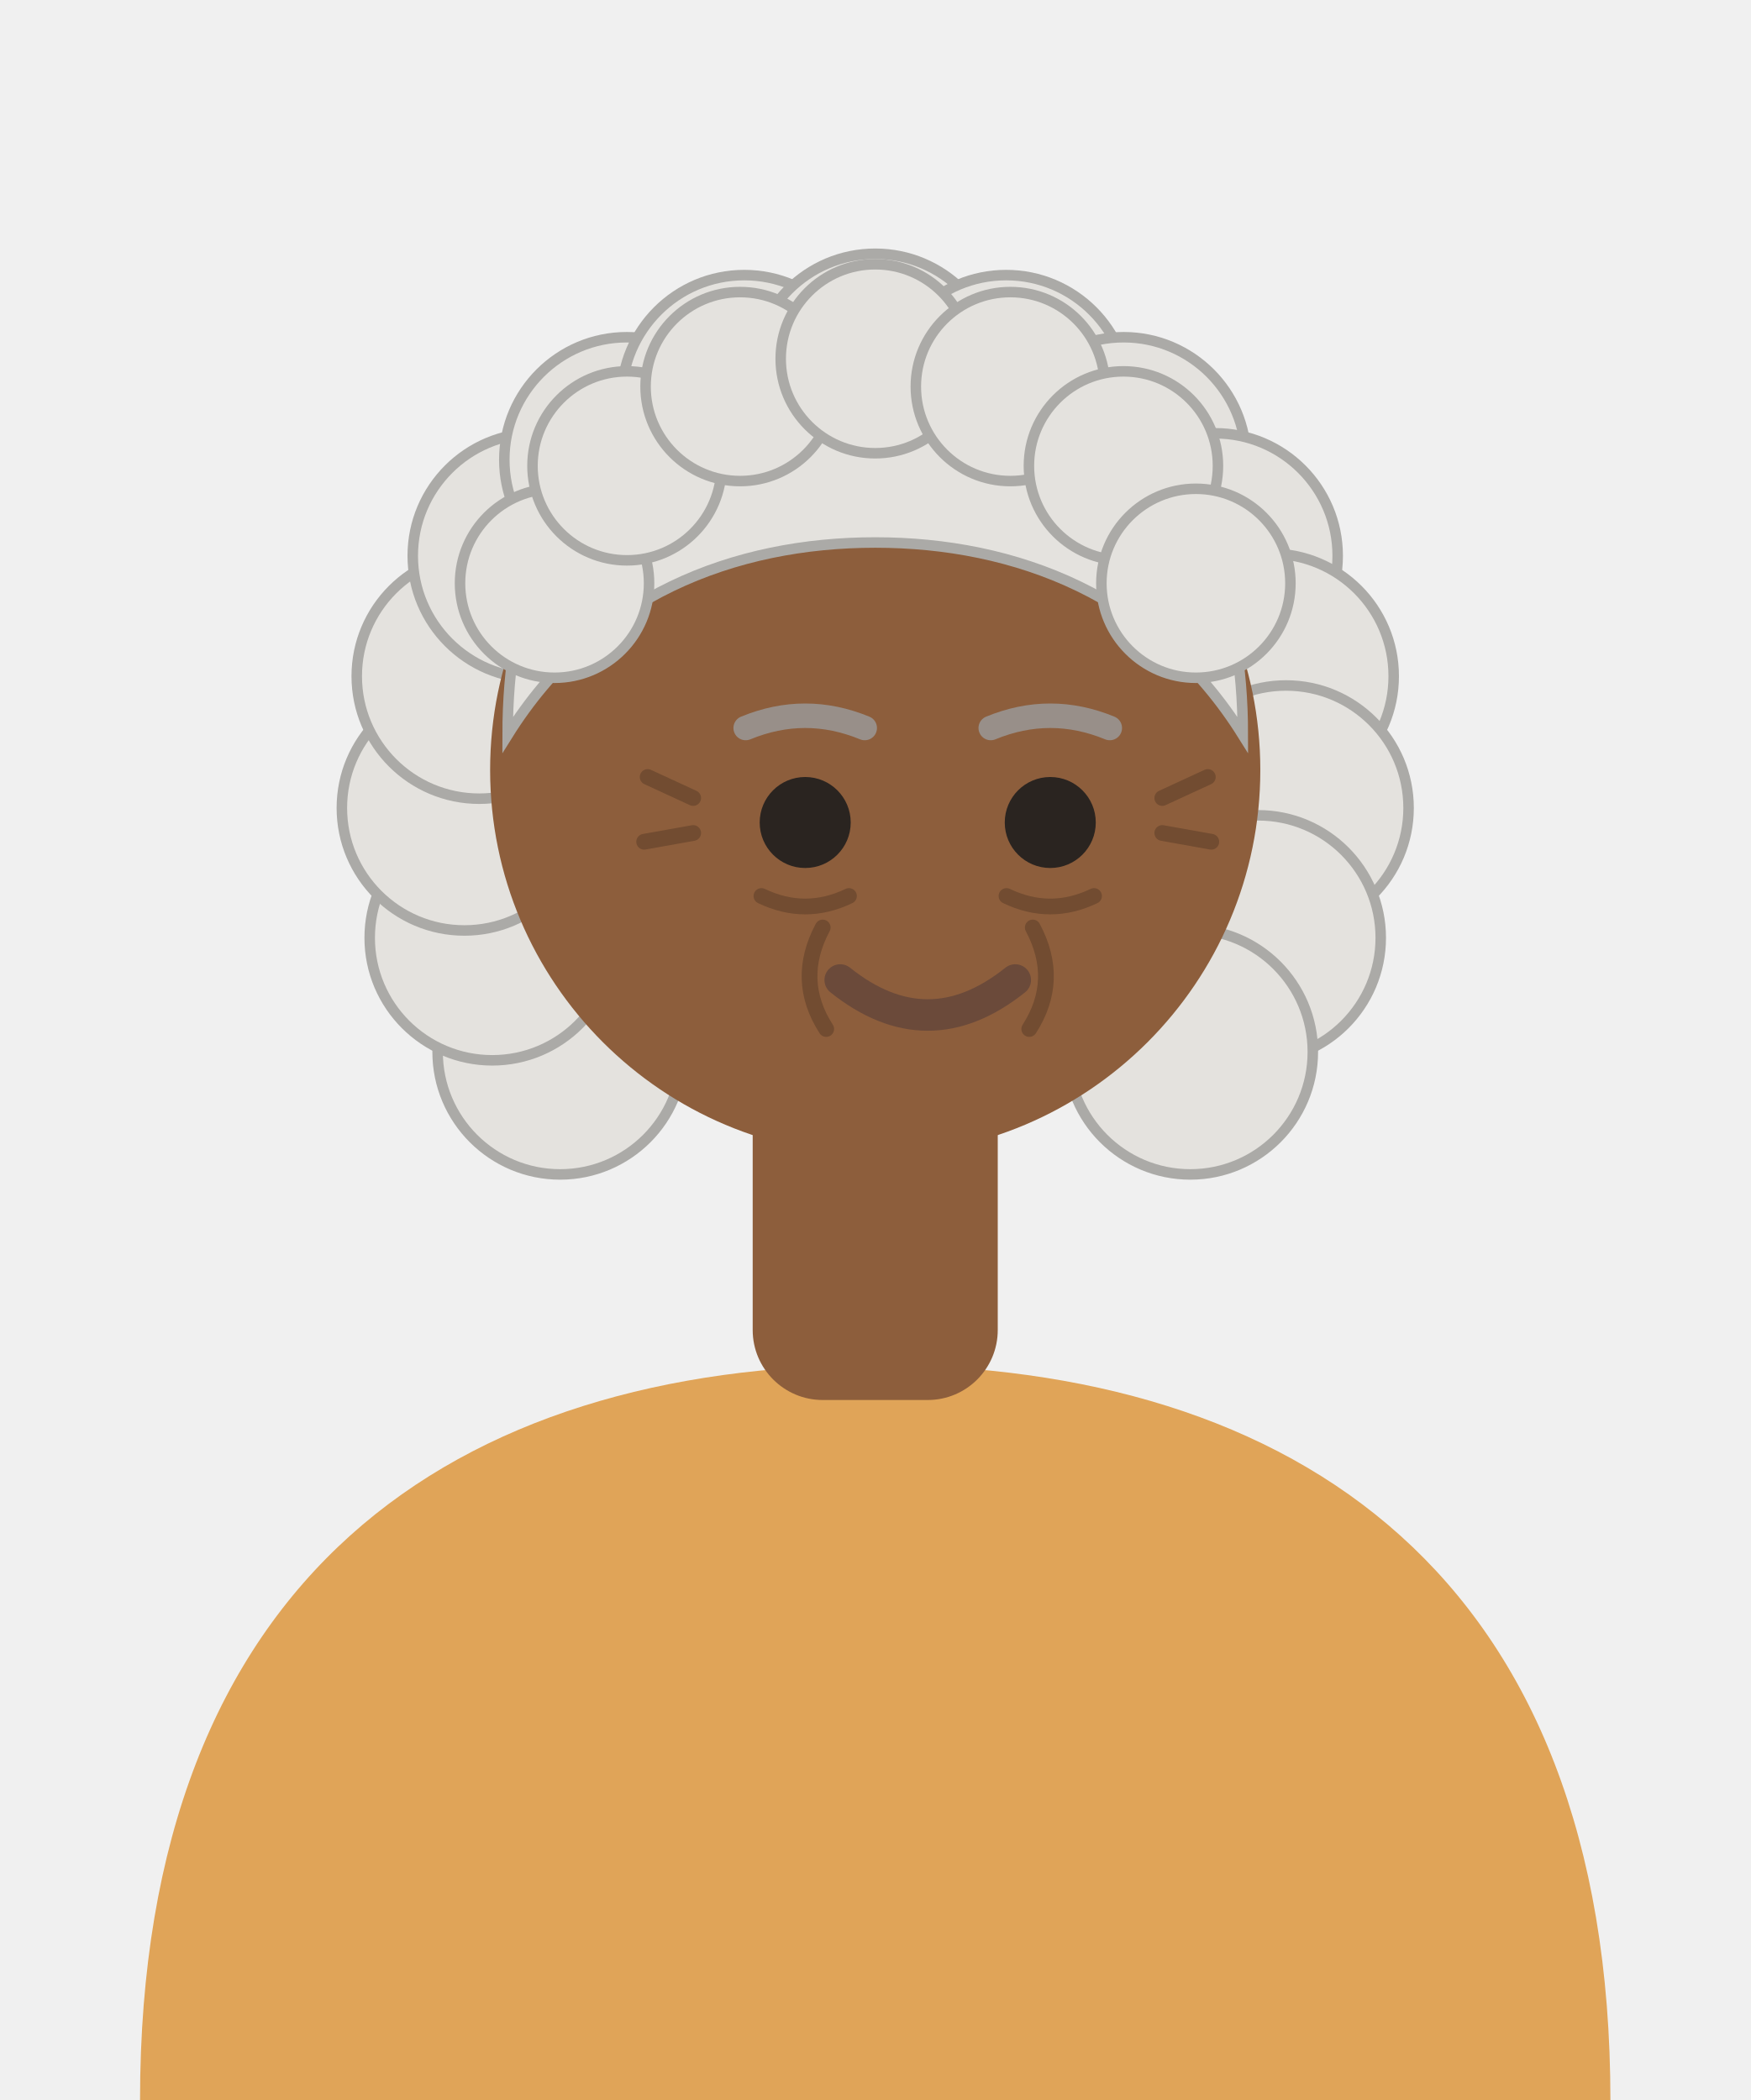
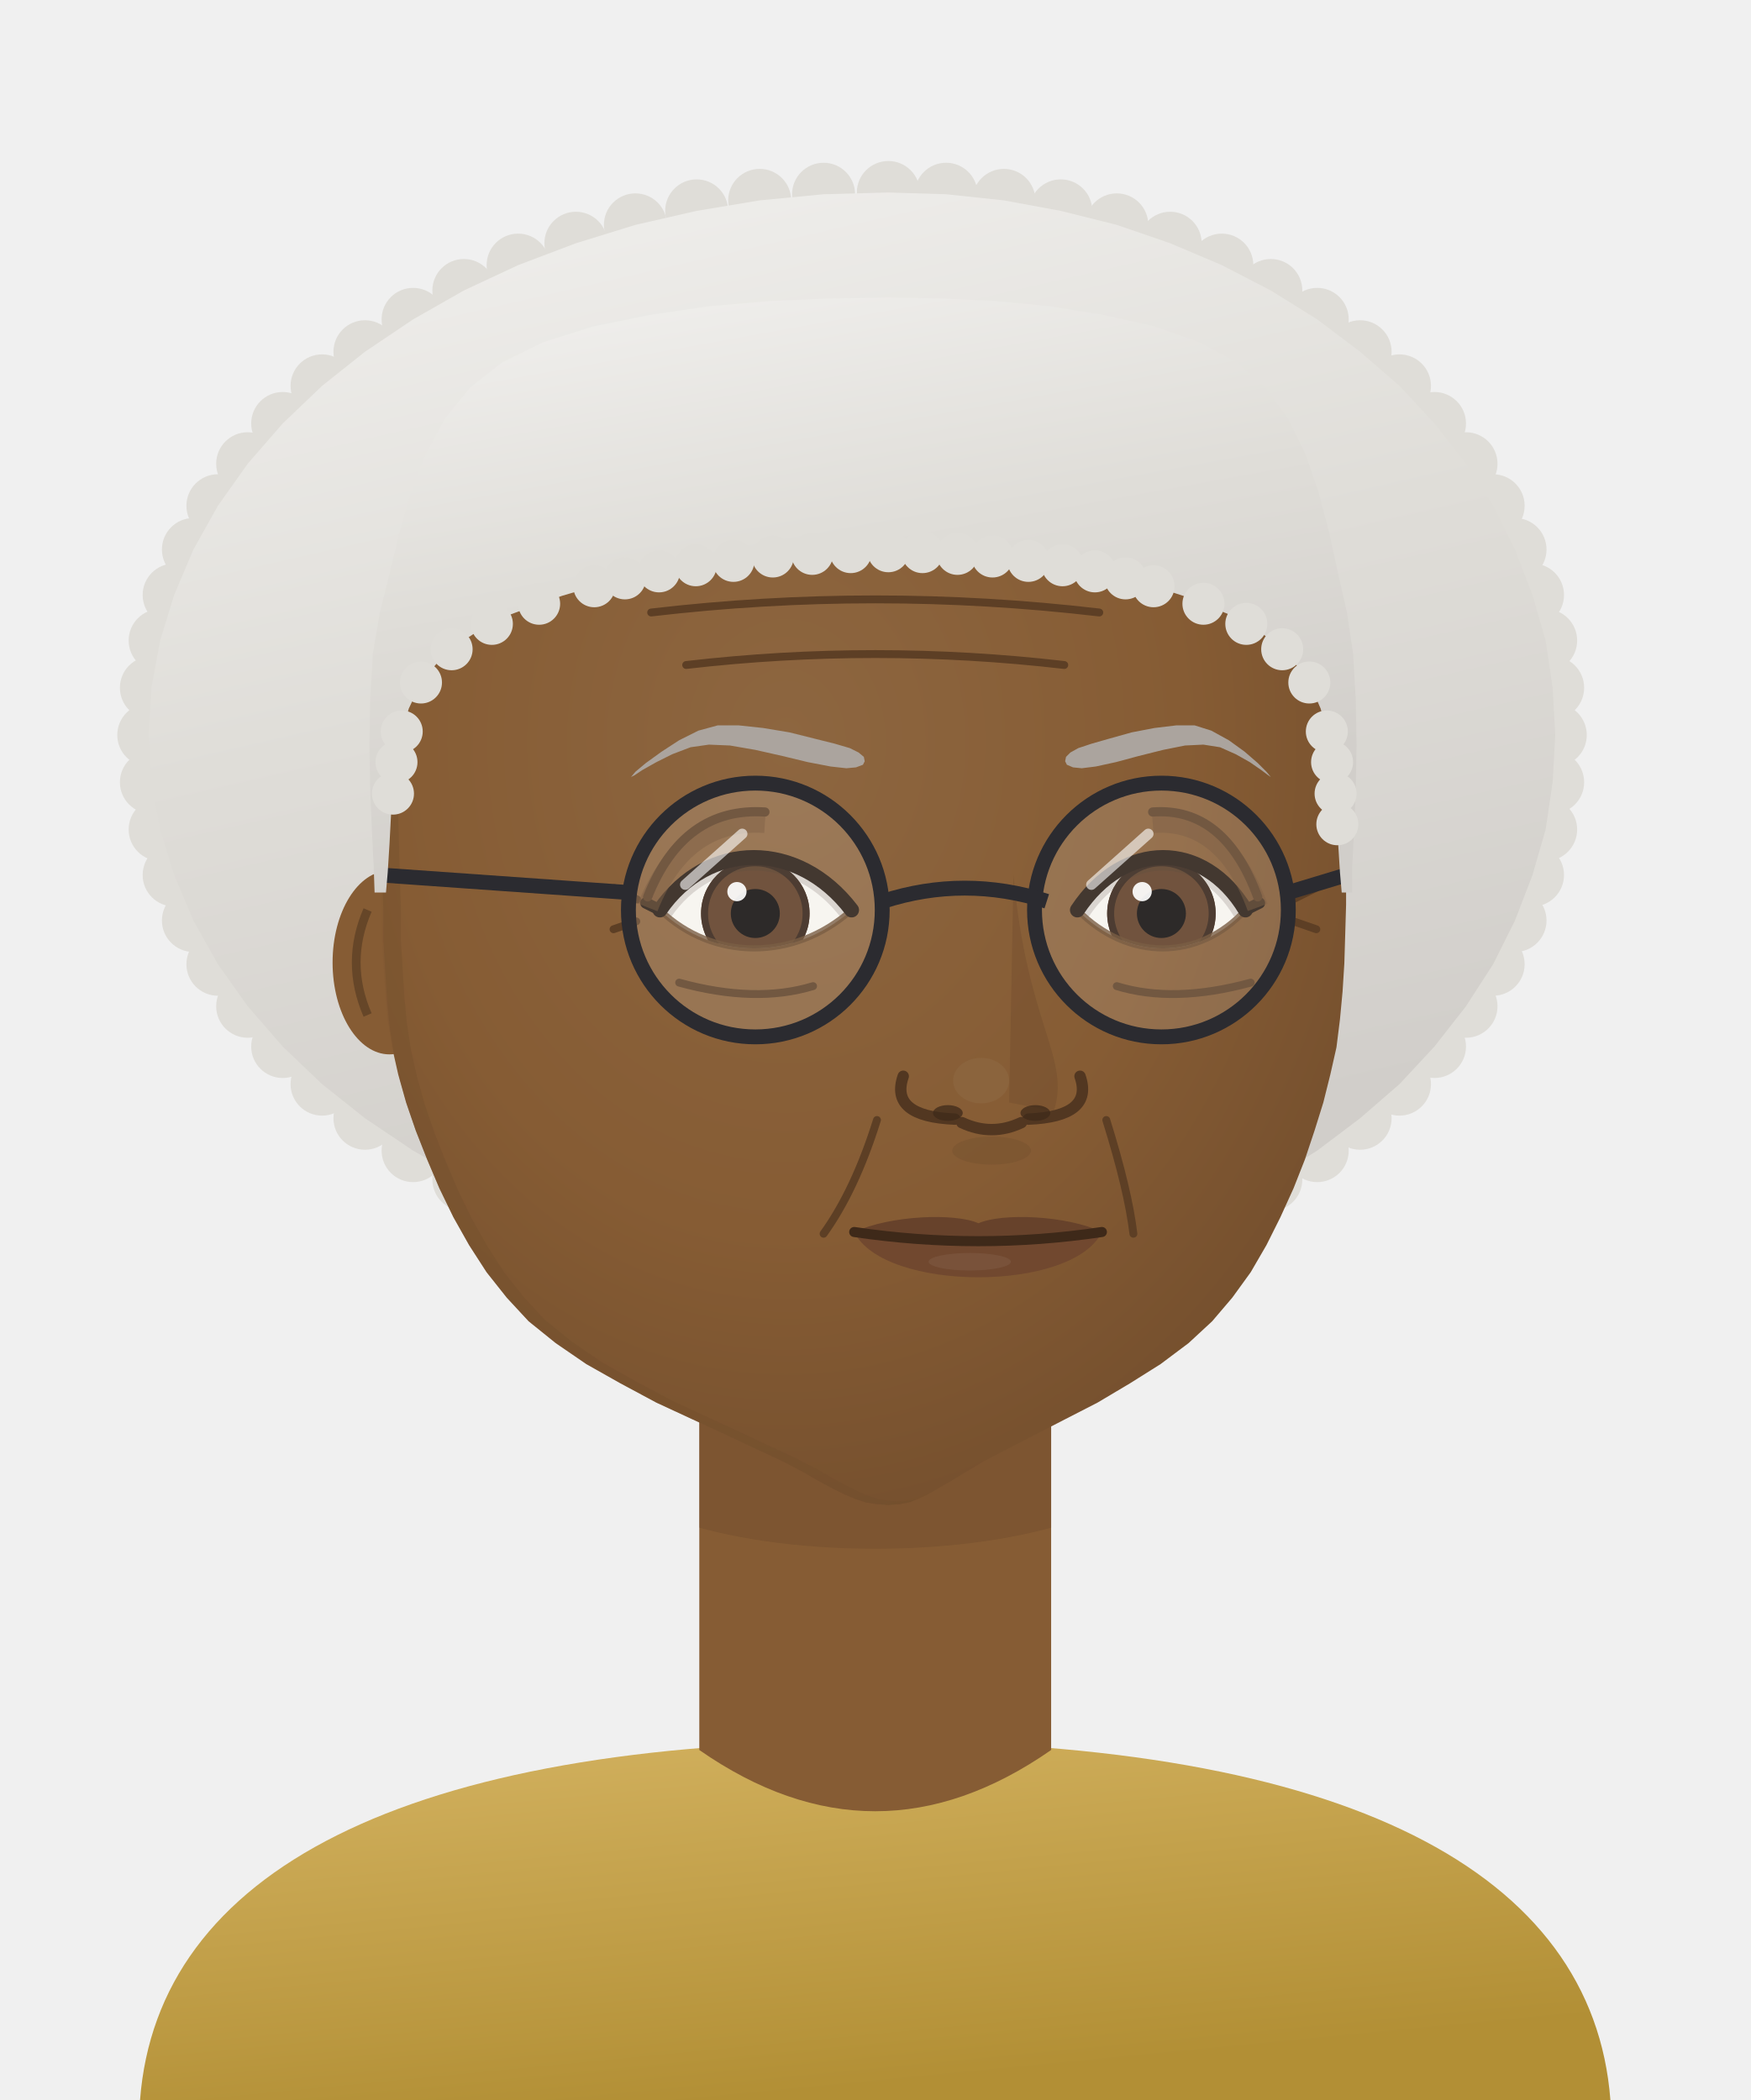
- <svg xmlns="http://www.w3.org/2000/svg" width="400" height="480" viewBox="0 0 100 120" overflow="visible">
-   <g class="p-root">
-     <g stroke="#ABAAA7" stroke-width="0.6">
-       <circle cx="32.00" cy="60.11" r="7" fill="#E4E2DE" />
-       <circle cx="28.12" cy="53.59" r="7" fill="#E4E2DE" />
-       <circle cx="26.53" cy="46.17" r="7" fill="#E4E2DE" />
-       <circle cx="27.38" cy="38.64" r="7" fill="#E4E2DE" />
-       <circle cx="30.58" cy="31.76" r="7" fill="#E4E2DE" />
-       <circle cx="35.81" cy="26.27" r="7" fill="#E4E2DE" />
-       <circle cx="42.52" cy="22.72" r="7" fill="#E4E2DE" />
-       <circle cx="50.00" cy="21.50" r="7" fill="#E4E2DE" />
-       <circle cx="57.48" cy="22.72" r="7" fill="#E4E2DE" />
-       <circle cx="64.19" cy="26.27" r="7" fill="#E4E2DE" />
-       <circle cx="69.42" cy="31.76" r="7" fill="#E4E2DE" />
-       <circle cx="72.62" cy="38.64" r="7" fill="#E4E2DE" />
-       <circle cx="73.47" cy="46.17" r="7" fill="#E4E2DE" />
-       <circle cx="71.88" cy="53.59" r="7" fill="#E4E2DE" />
-       <circle cx="68.00" cy="60.11" r="7" fill="#E4E2DE" />
+ <svg xmlns="http://www.w3.org/2000/svg" width="400" height="480" viewBox="0 0 200 240" role="img" aria-label="person">
+   <defs>
+     <radialGradient id="avs63g" cx="0.42" cy="0.36" r="0.75">
+       <stop offset="0" stop-color="#8d6640" />
+       <stop offset="0.55" stop-color="#865c34" />
+       <stop offset="1" stop-color="#704c2c" />
+     </radialGradient>
+     <linearGradient id="avs63h" x1="0" y1="0" x2="0.3" y2="1">
+       <stop offset="0" stop-color="#f2f1ef" />
+       <stop offset="0.5" stop-color="#dfddd8" />
+       <stop offset="1" stop-color="#d1ceca" />
+     </linearGradient>
+     <linearGradient id="avs63s" x1="0" y1="0" x2="0.4" y2="1">
+       <stop offset="0" stop-color="#d4b361" />
+       <stop offset="1" stop-color="#b28f35" />
+     </linearGradient>
+     <linearGradient id="avs63c" x1="0" y1="0" x2="0.5" y2="1">
+       <stop offset="0" stop-color="#47617c" />
+       <stop offset="1" stop-color="#2a3d52" />
+     </linearGradient>
+   </defs>
+   <g class="p-bounce" transform="translate(0 0.0)">
+     <g class="p-back" transform="translate(0 0.0) rotate(0.0 100 165)">
+       <g fill="#dfddd8">
+         <circle cx="177.4" cy="89.4" r="3.6" />
+         <circle cx="176.6" cy="94.8" r="3.6" />
+         <circle cx="175.1" cy="100.0" r="3.6" />
+         <circle cx="173.1" cy="105.2" r="3.6" />
+         <circle cx="170.6" cy="110.2" r="3.6" />
+         <circle cx="167.5" cy="115.0" r="3.6" />
+         <circle cx="163.9" cy="119.6" r="3.6" />
+         <circle cx="159.9" cy="123.9" r="3.6" />
+         <circle cx="155.4" cy="127.8" r="3.6" />
+         <circle cx="150.5" cy="131.5" r="3.6" />
+         <circle cx="145.2" cy="134.8" r="3.6" />
+         <circle cx="139.6" cy="137.7" r="3.6" />
+         <circle cx="133.7" cy="140.2" r="3.6" />
+         <circle cx="127.6" cy="142.3" r="3.6" />
+         <circle cx="121.2" cy="143.9" r="3.6" />
+         <circle cx="114.7" cy="145.1" r="3.6" />
+         <circle cx="108.1" cy="145.8" r="3.6" />
+         <circle cx="101.5" cy="146.0" r="3.6" />
+         <circle cx="94.1" cy="145.8" r="3.6" />
+         <circle cx="86.8" cy="145.1" r="3.6" />
+         <circle cx="79.6" cy="143.9" r="3.6" />
+         <circle cx="72.6" cy="142.3" r="3.6" />
+         <circle cx="65.8" cy="140.2" r="3.6" />
+         <circle cx="59.2" cy="137.7" r="3.6" />
+         <circle cx="53.0" cy="134.8" r="3.6" />
+         <circle cx="47.2" cy="131.5" r="3.6" />
+         <circle cx="41.7" cy="127.8" r="3.6" />
+         <circle cx="36.8" cy="123.9" r="3.6" />
+         <circle cx="32.3" cy="119.6" r="3.6" />
+         <circle cx="28.3" cy="115.0" r="3.6" />
+         <circle cx="24.9" cy="110.2" r="3.6" />
+         <circle cx="22.1" cy="105.2" r="3.6" />
+         <circle cx="19.9" cy="100.0" r="3.6" />
+         <circle cx="18.3" cy="94.8" r="3.6" />
+         <circle cx="17.3" cy="89.4" r="3.6" />
+         <circle cx="17.0" cy="84.0" r="3.6" />
+         <circle cx="17.3" cy="78.6" r="3.6" />
+         <circle cx="18.3" cy="73.2" r="3.6" />
+         <circle cx="19.9" cy="68.0" r="3.6" />
+         <circle cx="22.1" cy="62.8" r="3.6" />
+         <circle cx="24.9" cy="57.8" r="3.6" />
+         <circle cx="28.3" cy="53.0" r="3.6" />
+         <circle cx="32.3" cy="48.4" r="3.6" />
+         <circle cx="36.8" cy="44.1" r="3.6" />
+         <circle cx="41.7" cy="40.2" r="3.6" />
+         <circle cx="47.2" cy="36.5" r="3.6" />
+         <circle cx="53.0" cy="33.2" r="3.6" />
+         <circle cx="59.2" cy="30.3" r="3.6" />
+         <circle cx="65.8" cy="27.8" r="3.6" />
+         <circle cx="72.6" cy="25.7" r="3.6" />
+         <circle cx="79.6" cy="24.1" r="3.6" />
+         <circle cx="86.8" cy="22.9" r="3.6" />
+         <circle cx="94.1" cy="22.2" r="3.6" />
+         <circle cx="101.5" cy="22.0" r="3.6" />
+         <circle cx="108.1" cy="22.2" r="3.6" />
+         <circle cx="114.7" cy="22.9" r="3.6" />
+         <circle cx="121.2" cy="24.1" r="3.6" />
+         <circle cx="127.6" cy="25.7" r="3.6" />
+         <circle cx="133.7" cy="27.8" r="3.6" />
+         <circle cx="139.6" cy="30.3" r="3.6" />
+         <circle cx="145.2" cy="33.2" r="3.6" />
+         <circle cx="150.5" cy="36.5" r="3.6" />
+         <circle cx="155.4" cy="40.2" r="3.6" />
+         <circle cx="159.9" cy="44.1" r="3.6" />
+         <circle cx="163.9" cy="48.4" r="3.6" />
+         <circle cx="167.5" cy="53.0" r="3.6" />
+         <circle cx="170.6" cy="57.8" r="3.6" />
+         <circle cx="173.1" cy="62.8" r="3.6" />
+         <circle cx="175.1" cy="68.0" r="3.6" />
+         <circle cx="176.6" cy="73.2" r="3.6" />
+         <circle cx="177.4" cy="78.6" r="3.6" />
+         <circle cx="177.7" cy="84.0" r="3.6" />
+       </g>
+       <path d="M177.7 84.0L177.4 89.4L176.6 94.8L175.1 100.0L173.1 105.2L170.6 110.2L167.5 115.0L163.9 119.6L159.9 123.9L155.4 127.8L150.5 131.5L145.2 134.8L139.6 137.7L133.7 140.2L127.6 142.3L121.2 143.9L114.7 145.1L108.1 145.8L101.5 146.0L94.1 145.8L86.8 145.1L79.6 143.9L72.6 142.3L65.8 140.2L59.2 137.7L53.0 134.8L47.2 131.5L41.7 127.8L36.8 123.9L32.3 119.6L28.3 115.0L24.9 110.2L22.1 105.2L19.9 100.0L18.3 94.8L17.3 89.4L17.0 84.0L17.3 78.6L18.3 73.2L19.9 68.0L22.1 62.8L24.9 57.8L28.3 53.0L32.3 48.4L36.8 44.1L41.7 40.2L47.2 36.5L53.0 33.2L59.2 30.3L65.8 27.8L72.6 25.7L79.6 24.1L86.8 22.9L94.1 22.2L101.5 22.0L108.1 22.2L114.7 22.9L121.2 24.1L127.6 25.7L133.7 27.8L139.6 30.3L145.2 33.2L150.5 36.5L155.4 40.2L159.9 44.1L163.9 48.4L167.5 53.0L170.6 57.8L173.1 62.8L175.1 68.0L176.6 73.2L177.4 78.6Z" fill="url(#avs63h)" />
    </g>
-     <path d="M8 120 C8 90 26 78 50 78 C74 78 92 90 92 120 Z" fill="#E0A458" />
-     <rect x="43" y="60" width="14" height="20" rx="4" fill="#8D5E3C" />
-     <g class="p-head">
-       <circle cx="50" cy="44" r="22" fill="#8D5E3C" />
-       <g stroke="#ABAAA7" stroke-width="0.6">
-         <path d="M29 42 C29 26 39 21 50 21 C61 21 71 26 71 42 C66 34 58 31 50 31 C42 31 34 34 29 42 Z" fill="#E4E2DE" />
-         <circle cx="31.68" cy="33.33" r="5.4" fill="#E4E2DE" />
-         <circle cx="35.82" cy="26.62" r="5.4" fill="#E4E2DE" />
-         <circle cx="42.28" cy="22.09" r="5.4" fill="#E4E2DE" />
-         <circle cx="50.00" cy="20.50" r="5.4" fill="#E4E2DE" />
-         <circle cx="57.72" cy="22.09" r="5.4" fill="#E4E2DE" />
-         <circle cx="64.18" cy="26.62" r="5.4" fill="#E4E2DE" />
-         <circle cx="68.32" cy="33.33" r="5.4" fill="#E4E2DE" />
-       </g>
-       <g class="p-face">
-         <path d="M39.6 45.6 l-2.6 -1.2 M39.6 47.6 l-2.8 0.5 M66.4 45.6 l2.6 -1.2 M66.4 47.6 l2.8 0.5 M43.5 51.2 Q46 52.4 48.5 51.2 M57.5 51.2 Q60 52.4 62.5 51.2 M47 53 Q45.4 56 47.2 58.8 M59 53 Q60.6 56 58.8 58.8" fill="none" stroke="#604029" stroke-width="0.9" opacity="0.6" stroke-linecap="round" />
-         <g class="p-brows" transform="translate(0 0)">
-           <path d="M42.6 41.6 Q46 40.2 49.4 41.6 M56.6 41.6 Q60 40.2 63.4 41.6" fill="none" stroke="#988F89" stroke-width="1.4" stroke-linecap="round" />
+     <path d="M16 240 C18 214 46 199 100 199 C154 199 182 214 184 240Z" fill="url(#avs63s)" />
+     <clipPath id="avs63n">
+       <path d="M79.9 150 L79.9 200 Q100 214 120.1 200 L120.1 150Z" />
+     </clipPath>
+     <path d="M79.9 150 L79.9 200 Q100 214 120.1 200 L120.1 150Z" fill="#865c34" />
+     <g clip-path="url(#avs63n)">
+       <ellipse cx="100" cy="166" rx="32.2" ry="11" fill="#704c2c" opacity="0.45" />
+     </g>
+     <g class="p-head" transform="translate(0 0.0) rotate(0.0 100 165)">
+       <ellipse cx="44.5" cy="110" rx="6.5" ry="10.5" fill="#865c34" />
+       <path d="M42.0 104 q-2.6 6 0 12" fill="none" stroke="#664628" stroke-width="1" />
+       <clipPath id="avs63hd">
+         <path d="M101.5 36.0L106.5 36.1L111.8 36.5L117.2 37.0L122.5 37.9L127.6 39.0L132.4 40.4L136.6 42.0L140.2 44.0L143.1 46.4L145.3 49.1L147.1 52.3L148.5 55.6L149.7 59.2L150.6 62.8L151.4 66.4L152.2 70.0L153.0 73.6L153.5 77.3L153.8 81.1L153.9 85.0L154.0 88.9L154.0 92.7L153.9 96.4L153.8 100.0L153.8 103.4L153.7 106.8L153.6 110.1L153.4 113.3L153.1 116.5L152.7 119.7L152.0 122.8L151.2 126.0L150.2 129.2L149.1 132.5L147.8 135.8L146.3 139.1L144.7 142.3L142.9 145.4L140.8 148.3L138.5 151.0L135.8 153.5L132.6 155.9L129.1 158.1L125.4 160.3L121.7 162.2L118.2 164.0L115.1 165.6L112.4 167.0L110.4 168.2L108.6 169.3L107.2 170.1L106.0 170.8L104.9 171.3L103.9 171.7L102.8 171.9L101.5 172.0L100.1 171.9L98.9 171.7L97.7 171.3L96.5 170.8L95.1 170.1L93.6 169.3L91.7 168.2L89.4 167.0L86.4 165.6L83.0 164.0L79.1 162.2L75.0 160.3L70.9 158.1L67.0 155.9L63.5 153.5L60.4 151.0L57.9 148.3L55.6 145.4L53.6 142.3L51.8 139.1L50.2 135.8L48.8 132.5L47.5 129.2L46.4 126.0L45.5 122.8L44.8 119.7L44.3 116.5L44.0 113.3L43.8 110.1L43.6 106.8L43.6 103.4L43.5 100.0L43.4 96.4L43.3 92.7L43.3 88.9L43.4 85.0L43.5 81.1L43.9 77.3L44.4 73.6L45.2 70.0L46.2 66.4L47.1 62.8L48.1 59.2L49.3 55.6L50.9 52.3L52.9 49.1L55.4 46.4L58.6 44.0L62.5 42.0L67.2 40.4L72.5 39.0L78.2 37.9L84.1 37.0L90.1 36.5L95.9 36.1Z" />
+       </clipPath>
+       <path d="M101.5 36.0L106.5 36.1L111.8 36.5L117.2 37.0L122.5 37.9L127.6 39.0L132.4 40.4L136.6 42.0L140.2 44.0L143.1 46.4L145.3 49.1L147.1 52.3L148.5 55.6L149.7 59.2L150.6 62.8L151.4 66.4L152.2 70.0L153.0 73.6L153.5 77.3L153.8 81.1L153.9 85.0L154.0 88.9L154.0 92.7L153.9 96.4L153.8 100.0L153.8 103.4L153.7 106.8L153.6 110.1L153.4 113.3L153.1 116.5L152.7 119.7L152.0 122.8L151.2 126.0L150.2 129.2L149.1 132.5L147.8 135.8L146.3 139.1L144.7 142.3L142.9 145.4L140.8 148.3L138.5 151.0L135.8 153.5L132.6 155.9L129.1 158.1L125.4 160.3L121.7 162.2L118.2 164.0L115.1 165.6L112.4 167.0L110.4 168.2L108.6 169.3L107.2 170.1L106.0 170.8L104.9 171.3L103.9 171.7L102.8 171.9L101.5 172.0L100.1 171.9L98.9 171.7L97.7 171.3L96.5 170.8L95.1 170.1L93.6 169.3L91.7 168.2L89.4 167.0L86.4 165.6L83.0 164.0L79.1 162.2L75.0 160.3L70.9 158.1L67.0 155.9L63.5 153.5L60.4 151.0L57.9 148.3L55.6 145.4L53.6 142.3L51.8 139.1L50.2 135.8L48.8 132.5L47.5 129.2L46.4 126.0L45.5 122.8L44.8 119.7L44.3 116.5L44.0 113.3L43.8 110.1L43.6 106.8L43.6 103.4L43.5 100.0L43.4 96.4L43.3 92.7L43.3 88.9L43.4 85.0L43.5 81.1L43.9 77.3L44.4 73.6L45.2 70.0L46.2 66.4L47.1 62.8L48.1 59.2L49.3 55.6L50.9 52.3L52.9 49.1L55.4 46.4L58.6 44.0L62.5 42.0L67.2 40.4L72.5 39.0L78.2 37.9L84.1 37.0L90.1 36.5L95.9 36.1Z" fill="url(#avs63g)" />
+       <g clip-path="url(#avs63hd)">
+         <path d="M101.5 36.0L106.5 36.1L111.8 36.5L117.2 37.0L122.5 37.9L127.6 39.0L132.4 40.4L136.6 42.0L140.2 44.0L143.1 46.4L145.3 49.1L147.1 52.3L148.5 55.6L149.7 59.2L150.6 62.8L151.4 66.4L152.2 70.0L153.0 73.6L153.5 77.3L153.8 81.1L153.9 85.0L154.0 88.9L154.0 92.7L153.9 96.4L153.8 100.0L153.8 103.4L153.7 106.8L153.6 110.1L153.4 113.3L153.1 116.5L152.7 119.7L152.0 122.8L151.2 126.0L150.2 129.2L149.1 132.5L147.8 135.8L146.3 139.1L144.7 142.3L142.9 145.4L140.8 148.3L138.5 151.0L135.8 153.5L132.6 155.9L129.1 158.1L125.4 160.3L121.7 162.2L118.2 164.0L115.1 165.6L112.4 167.0L110.4 168.2L108.6 169.3L107.2 170.1L106.0 170.8L104.9 171.3L103.9 171.7L102.8 171.9L101.5 172.0L100.1 171.9L98.9 171.7L97.7 171.3L96.5 170.8L95.1 170.1L93.6 169.3L91.7 168.2L89.4 167.0L86.4 165.6L83.0 164.0L79.1 162.2L75.0 160.3L70.9 158.1L67.0 155.9L63.5 153.5L60.4 151.0L57.9 148.3L55.6 145.4L53.6 142.3L51.8 139.1L50.2 135.8L48.8 132.5L47.5 129.2L46.4 126.0L45.5 122.8L44.8 119.7L44.3 116.5L44.0 113.3L43.8 110.1L43.6 106.8L43.6 103.4L43.5 100.0L43.4 96.4L43.3 92.7L43.3 88.9L43.4 85.0L43.5 81.1L43.9 77.3L44.4 73.6L45.2 70.0L46.2 66.4L47.1 62.8L48.1 59.2L49.3 55.6L50.9 52.3L52.9 49.1L55.4 46.4L58.6 44.0L62.5 42.0L67.2 40.4L72.5 39.0L78.2 37.9L84.1 37.0L90.1 36.5L95.9 36.1Z" fill="none" stroke="#704c2c" stroke-width="2" opacity="0.35" transform="translate(1.2 0.6)" />
+       </g>
+       <path d="M72.8 102.8 l-2.6 -1.3M72.7 105.3 l-2.6 0.9M100.2 128.0 Q97.7 136.0 94.1 141.0M92.9 112.7 Q86.3 114.7 77.6 112.3M147.7 102.8 l2.6 -1.3M147.8 105.3 l2.6 0.9M126.4 128.0 Q128.9 136.0 129.5 141.0M127.6 112.7 Q134.1 114.7 142.9 112.3M74.4 70 Q100 67 125.6 70M78.4 76 Q100 73.5 121.6 76" fill="none" stroke="#5d3f25" stroke-width="0.9" stroke-linecap="round" />
+       <path d="M115.8 100 C117.3 117.0 122.4 121.0 120.4 127.0 L115.3 126.0Z" fill="#704c2c" opacity="0.4" />
+       <ellipse cx="112.1" cy="123.5" rx="3.2" ry="2.6" fill="#8d6640" opacity="0.7" />
+       <ellipse cx="113.3" cy="131.5" rx="4.5" ry="1.6" fill="#704c2c" opacity="0.35" />
+       <path d="M103.2 123.0Q101.6 127.6 109.1 127.9M123.4 123.0Q125.0 127.6 117.5 127.9M109.9 128.3Q113.3 129.9 116.7 128.3" fill="none" stroke="#523721" stroke-width="1.3" stroke-linecap="round" />
+       <ellipse cx="108.3" cy="127.2" rx="1.7" ry="0.9" fill="#3e2919" opacity="0.75" />
+       <ellipse cx="118.3" cy="127.2" rx="1.7" ry="0.9" fill="#3e2919" opacity="0.75" />
+       <g class="p-dyn">
+         <clipPath id="avd64el">
+           <path d="M97.3 104.0C91.2 96.0 80.9 96.0 75.4 104.0C81.4 109.8 90.7 109.9 97.3 104.0Z" />
+         </clipPath>
+         <path d="M97.3 104.0C91.2 96.0 80.9 96.0 75.4 104.0C81.4 109.8 90.7 109.9 97.3 104.0Z" fill="#F6F3EE" />
+         <g clip-path="url(#avd64el)">
+           <circle cx="86.3" cy="104.4" r="6.2" fill="#5C3A21" />
+           <circle cx="86.3" cy="104.4" r="5.8" fill="none" stroke="#321f13" stroke-width="0.8" />
+           <circle cx="86.3" cy="104.4" r="2.8" fill="#0E0A09" />
+           <path d="M97.3 104.0C91.2 96.0 80.9 96.0 75.4 104.0" fill="none" stroke="#3A2A24" stroke-width="3" opacity="0.18" />
+           <circle cx="84.2" cy="101.9" r="1.1" fill="#FFFFFF" opacity="0.92" />
        </g>
-         <circle class="p-eye-l" cx="46" cy="47" r="2.6" fill="#2A2420" />
-         <circle class="p-eye-r" cx="60" cy="47" r="2.6" fill="#2A2420" />
-         <path class="p-mouth" d="M48 56 Q53 60 58 56" fill="none" stroke="#6B4A3A" stroke-width="1.8" stroke-linecap="round" stroke-linejoin="round" />
+         <path d="M75.4 104.0C81.4 109.8 90.7 109.9 97.3 104.0" fill="none" stroke="#664628" stroke-width="0.7" opacity="0.8" />
+         <path d="M97.3 104.0C91.2 96.0 80.9 96.0 75.4 104.0" fill="none" stroke="#271a11" stroke-width="1.7" stroke-linecap="round" />
+         <path d="M75.4 104.0l-1.6 -0.8" stroke="#271a11" stroke-width="1.3" stroke-linecap="round" />
+         <path d="M87.4 92.8Q78.1 92.2 74.0 102.5" transform="translate(0 1.2)" fill="none" stroke="#6d4a2b" stroke-width="2.4" opacity="0.5" />
+         <path d="M87.4 92.8Q78.1 92.2 74.0 102.5" fill="none" stroke="#5d3f25" stroke-width="1.05" stroke-linecap="round" />
+         <clipPath id="avd64er">
+           <path d="M123.1 104.0C128.4 96.0 137.5 96.0 142.3 104.0C137.0 109.8 128.9 109.9 123.1 104.0Z" />
+         </clipPath>
+         <path d="M123.1 104.0C128.4 96.0 137.5 96.0 142.3 104.0C137.0 109.8 128.9 109.9 123.1 104.0Z" fill="#F6F3EE" />
+         <g clip-path="url(#avd64er)">
+           <circle cx="132.7" cy="104.4" r="6.2" fill="#5C3A21" />
+           <circle cx="132.7" cy="104.4" r="5.8" fill="none" stroke="#321f13" stroke-width="0.8" />
+           <circle cx="132.7" cy="104.4" r="2.8" fill="#0E0A09" />
+           <path d="M123.1 104.0C128.4 96.0 137.5 96.0 142.3 104.0" fill="none" stroke="#3A2A24" stroke-width="3" opacity="0.18" />
+           <circle cx="130.5" cy="101.9" r="1.1" fill="#FFFFFF" opacity="0.92" />
+         </g>
+         <path d="M142.3 104.0C137.0 109.8 128.9 109.9 123.1 104.0" fill="none" stroke="#664628" stroke-width="0.7" opacity="0.8" />
+         <path d="M123.1 104.0C128.4 96.0 137.5 96.0 142.3 104.0" fill="none" stroke="#271a11" stroke-width="1.7" stroke-linecap="round" />
+         <path d="M142.3 104.0l1.6 -0.8" stroke="#271a11" stroke-width="1.3" stroke-linecap="round" />
+         <path d="M131.7 92.8Q139.9 92.2 143.7 102.5" transform="translate(0 1.2)" fill="none" stroke="#6d4a2b" stroke-width="2.4" opacity="0.5" />
+         <path d="M131.7 92.8Q139.9 92.2 143.7 102.5" fill="none" stroke="#5d3f25" stroke-width="1.05" stroke-linecap="round" />
+         <path d="M97.6 140.8Q111.8 142.9 125.9 140.8C122.6 147.7 101.0 147.7 97.6 140.8Z" fill="#71482f" />
+         <path d="M97.6 140.8C101.7 138.9 109.1 138.6 111.8 139.8C114.5 138.6 121.9 138.9 125.9 140.8Q111.8 142.9 97.6 140.8Z" fill="#67422b" />
+         <ellipse cx="110.8" cy="144.2" rx="4.7" ry="1.0" fill="#7f5b44" opacity="0.55" />
+         <path d="M97.6 140.8Q111.8 142.9 125.9 140.8" fill="none" stroke="#3e2919" stroke-width="1.15" stroke-linecap="round" />
+         <g transform="translate(0 0.0)">
+           <path d="M96.7 87.8L97.8 87.7L98.6 87.4L98.8 87.0L98.7 86.5L98.1 86.0L97.1 85.5L95.4 85.0L93.0 84.4L90.2 83.7L87.2 83.2L84.4 82.9L82.0 82.9L79.8 83.5L77.6 84.6L75.6 85.9L73.8 87.2L72.6 88.2L72.1 88.8L72.5 88.6L73.4 88.0L75.0 87.1L76.8 86.2L78.9 85.4L81.0 85.1L83.4 85.2L86.3 85.7L89.4 86.4L92.3 87.1L94.9 87.6Z" fill="#aba49e" />
+           <path d="M123.6 87.8L122.6 87.7L121.9 87.4L121.7 87.0L121.8 86.5L122.3 86.0L123.2 85.5L124.7 85.0L126.8 84.4L129.3 83.7L131.9 83.2L134.4 82.9L136.5 82.9L138.4 83.5L140.4 84.6L142.2 85.9L143.7 87.2L144.7 88.2L145.2 88.8L144.9 88.6L144.1 88.0L142.8 87.1L141.2 86.2L139.4 85.4L137.5 85.1L135.4 85.2L132.9 85.7L130.1 86.4L127.5 87.1L125.2 87.6Z" fill="#aba49e" />
+         </g>
+       </g>
+       <g fill="#FFFFFF" fill-opacity="0.13" stroke="#2B2B30" stroke-width="1.7">
+         <circle cx="86.3" cy="104.0" r="14.5" />
+         <circle cx="132.7" cy="104.0" r="14.5" />
+         <path d="M100.9 103.0 Q110.2 100.0 119.6 103.0M71.8 102.0 L43.5 100.0M147.2 102.0 L153.8 100.0" fill="none" />
+       </g>
+       <path d="M78.3 101.1 l6.5 -5.8" stroke="#FFFFFF" stroke-width="1.2" opacity="0.6" stroke-linecap="round" />
+       <path d="M124.7 101.1 l6.5 -5.8" stroke="#FFFFFF" stroke-width="1.2" opacity="0.6" stroke-linecap="round" />
+       <path d="M154.5 102.0L154.5 99.1L154.7 95.1L154.9 90.3L155.0 85.2L154.9 79.8L154.6 74.7L153.9 70.0L152.9 65.6L151.9 61.0L150.7 56.4L149.2 52.0L147.2 47.9L144.6 44.3L141.3 41.4L137.0 39.1L131.9 37.3L126.1 36.0L120.0 35.0L113.7 34.4L107.4 34.1L101.5 34.0L94.9 34.1L88.0 34.4L81.0 35.0L74.2 36.0L67.8 37.3L62.1 39.1L57.4 41.4L53.7 44.3L50.8 47.9L48.6 52.0L46.9 56.4L45.6 61.0L44.5 65.6L43.4 70.0L42.6 74.7L42.3 79.8L42.2 85.2L42.3 90.3L42.5 95.1L42.7 99.1L42.8 102.0L44.1 102.0L44.3 99.7L44.5 96.5L44.7 92.7L45.1 88.6L45.7 84.6L46.7 81.0L48.1 78.0L50.0 75.7L52.2 73.7L54.8 72.0L57.6 70.5L60.8 69.3L64.2 68.1L67.9 67.0L71.9 66.0L76.5 65.1L81.3 64.4L86.4 63.8L91.5 63.4L96.6 63.1L101.5 63.0L105.9 63.1L110.5 63.4L115.2 63.8L119.7 64.4L124.1 65.1L128.2 66.0L131.8 67.0L135.2 68.1L138.2 69.3L141.1 70.5L143.7 72.0L145.9 73.7L147.9 75.7L149.6 78.0L150.9 81.0L151.8 84.6L152.4 88.6L152.7 92.7L152.9 96.5L153.1 99.7L153.3 102.0Z" fill="url(#avs63h)" />
+       <g fill="#dfddd8">
+         <circle cx="44.9" cy="90.7" r="2.4" />
+         <circle cx="45.3" cy="87.1" r="2.4" />
+         <circle cx="45.9" cy="83.6" r="2.4" />
+         <circle cx="48.1" cy="78.0" r="2.4" />
+         <circle cx="51.6" cy="74.2" r="2.4" />
+         <circle cx="56.2" cy="71.3" r="2.4" />
+         <circle cx="61.6" cy="69.0" r="2.4" />
+         <circle cx="67.9" cy="67.0" r="2.4" />
+         <circle cx="71.4" cy="66.1" r="2.4" />
+         <circle cx="75.3" cy="65.3" r="2.4" />
+         <circle cx="79.5" cy="64.6" r="2.4" />
+         <circle cx="83.8" cy="64.1" r="2.4" />
+         <circle cx="88.3" cy="63.6" r="2.4" />
+         <circle cx="92.8" cy="63.3" r="2.4" />
+         <circle cx="97.2" cy="63.1" r="2.4" />
+         <circle cx="101.5" cy="63.0" r="2.4" />
+         <circle cx="105.4" cy="63.1" r="2.4" />
+         <circle cx="109.4" cy="63.3" r="2.4" />
+         <circle cx="113.4" cy="63.6" r="2.4" />
+         <circle cx="117.5" cy="64.1" r="2.4" />
+         <circle cx="121.4" cy="64.6" r="2.4" />
+         <circle cx="125.1" cy="65.3" r="2.4" />
+         <circle cx="128.6" cy="66.1" r="2.4" />
+         <circle cx="131.8" cy="67.0" r="2.4" />
+         <circle cx="137.5" cy="69.0" r="2.4" />
+         <circle cx="142.4" cy="71.3" r="2.4" />
+         <circle cx="146.5" cy="74.2" r="2.4" />
+         <circle cx="149.6" cy="78.0" r="2.4" />
+         <circle cx="151.6" cy="83.6" r="2.4" />
+         <circle cx="152.2" cy="87.1" r="2.4" />
+         <circle cx="152.6" cy="90.7" r="2.4" />
+         <circle cx="152.8" cy="94.2" r="2.4" />
      </g>
    </g>
  </g>
</svg>
